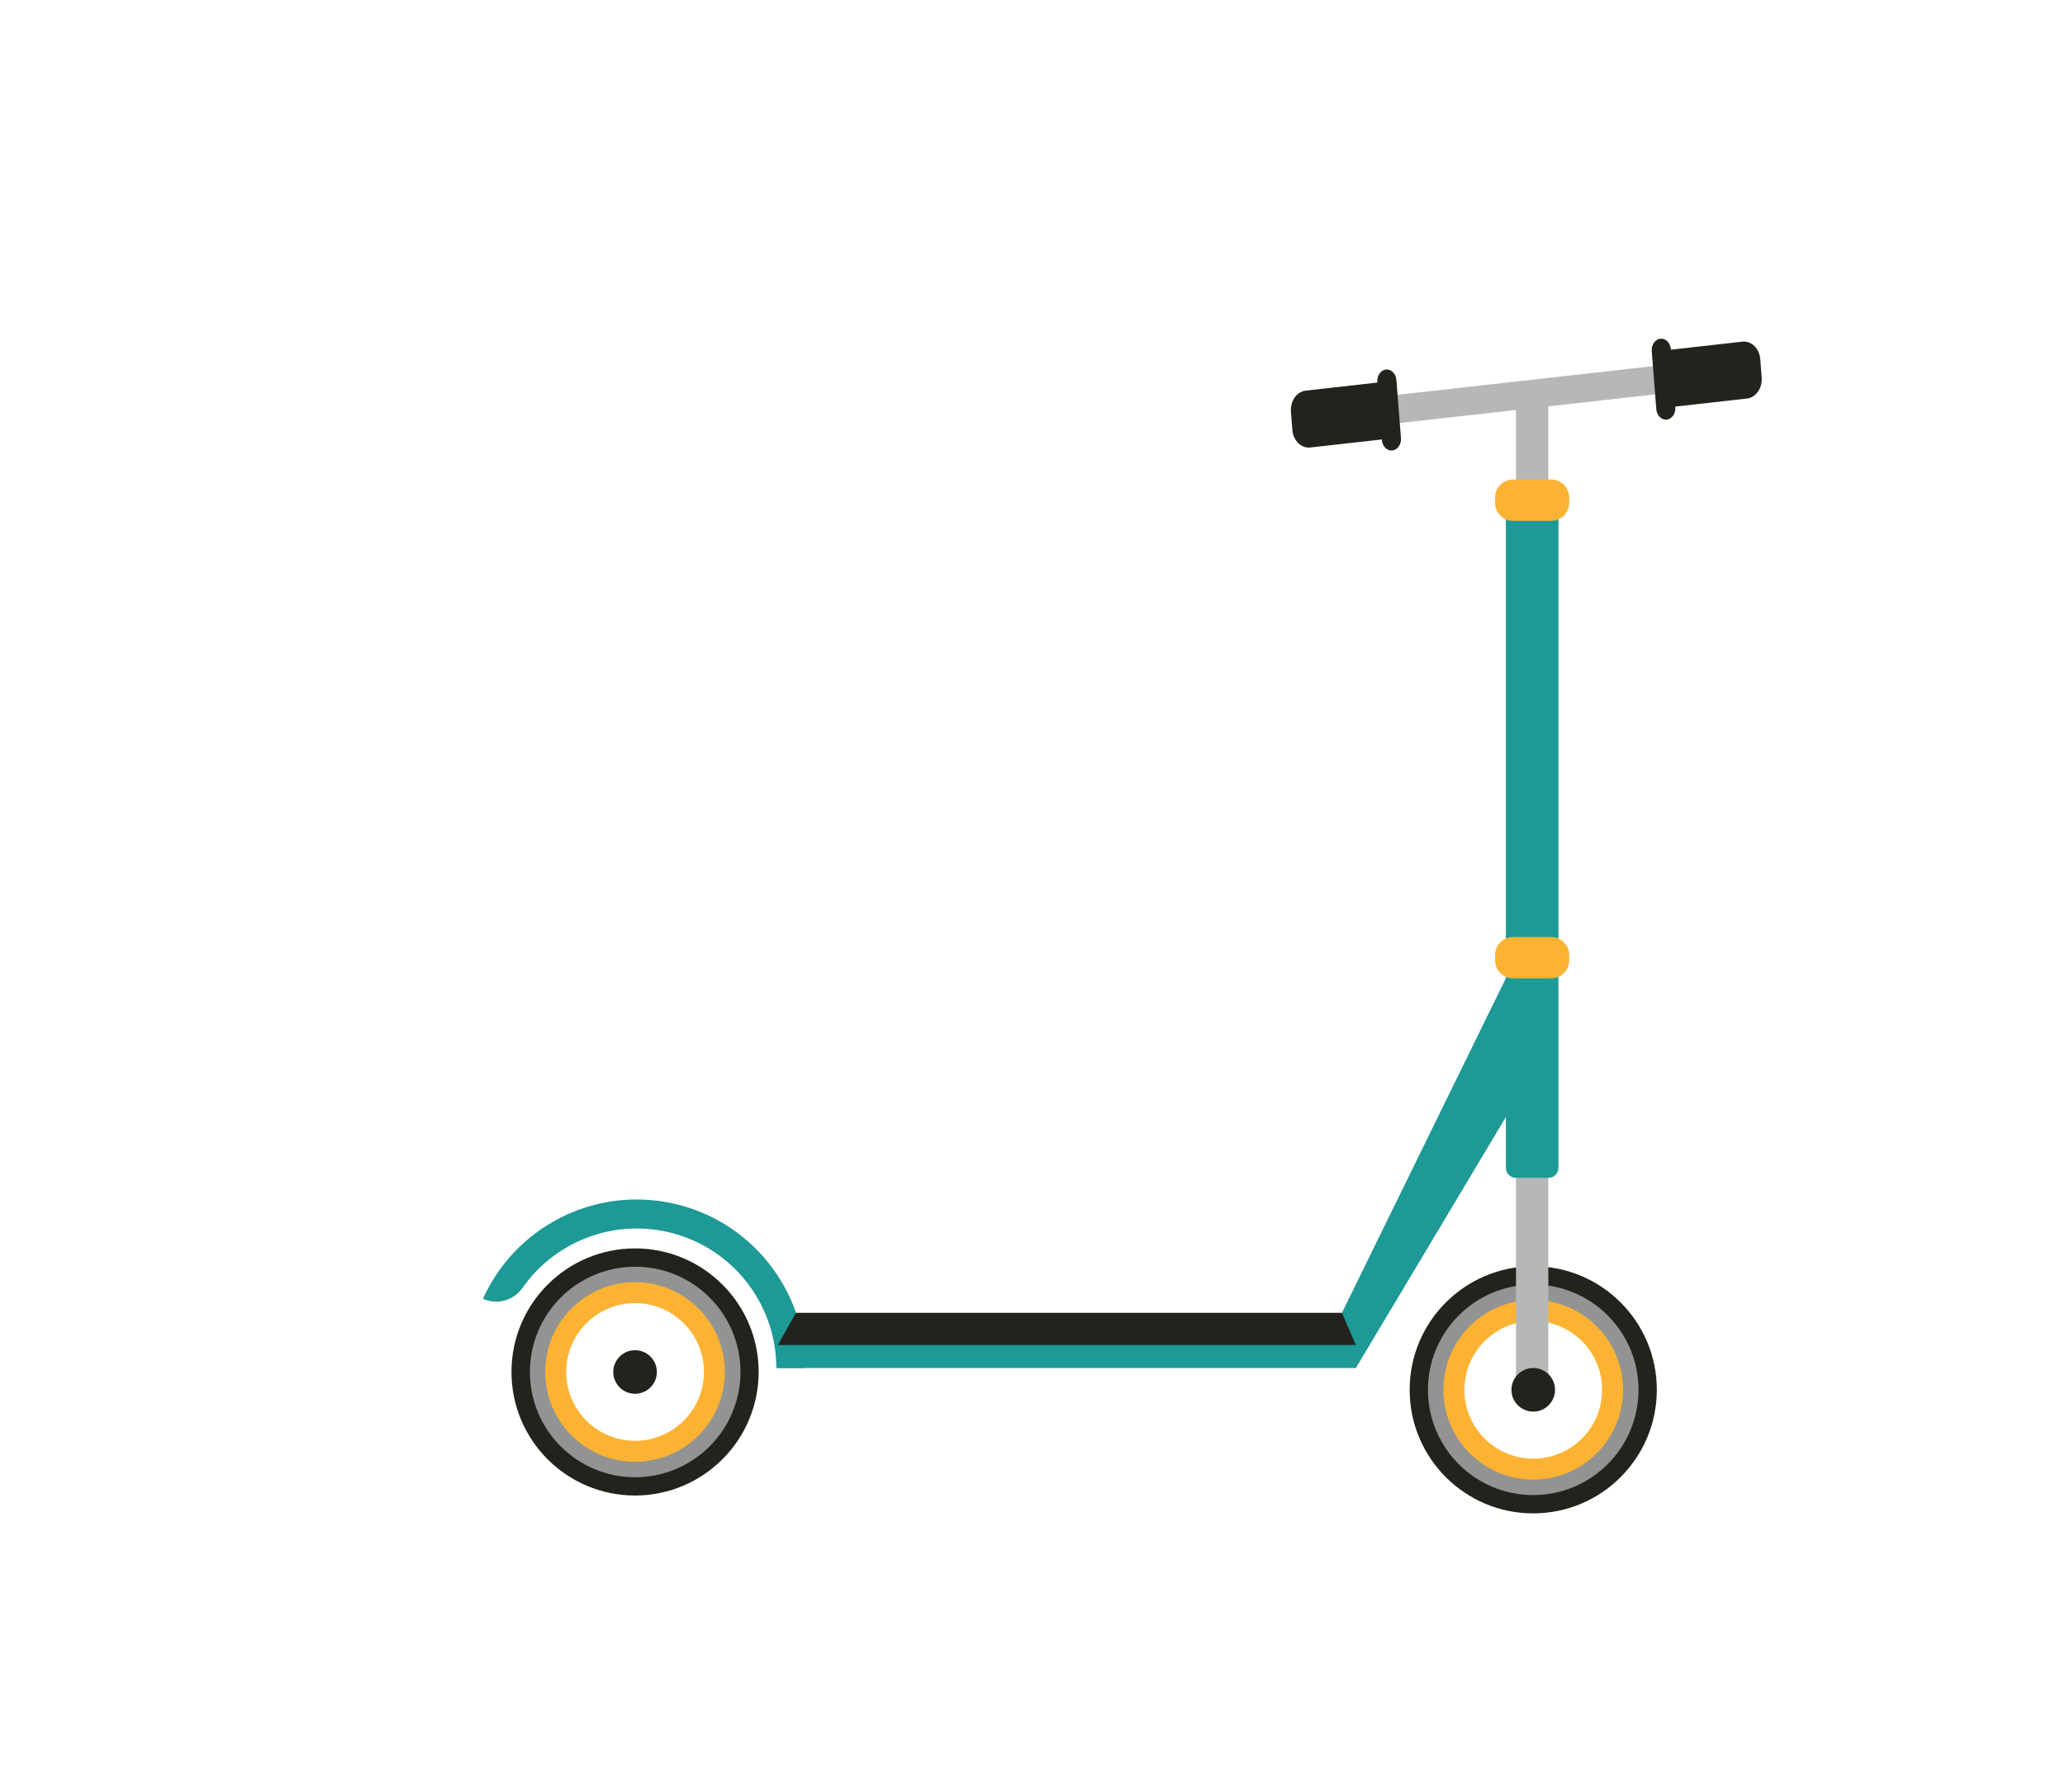
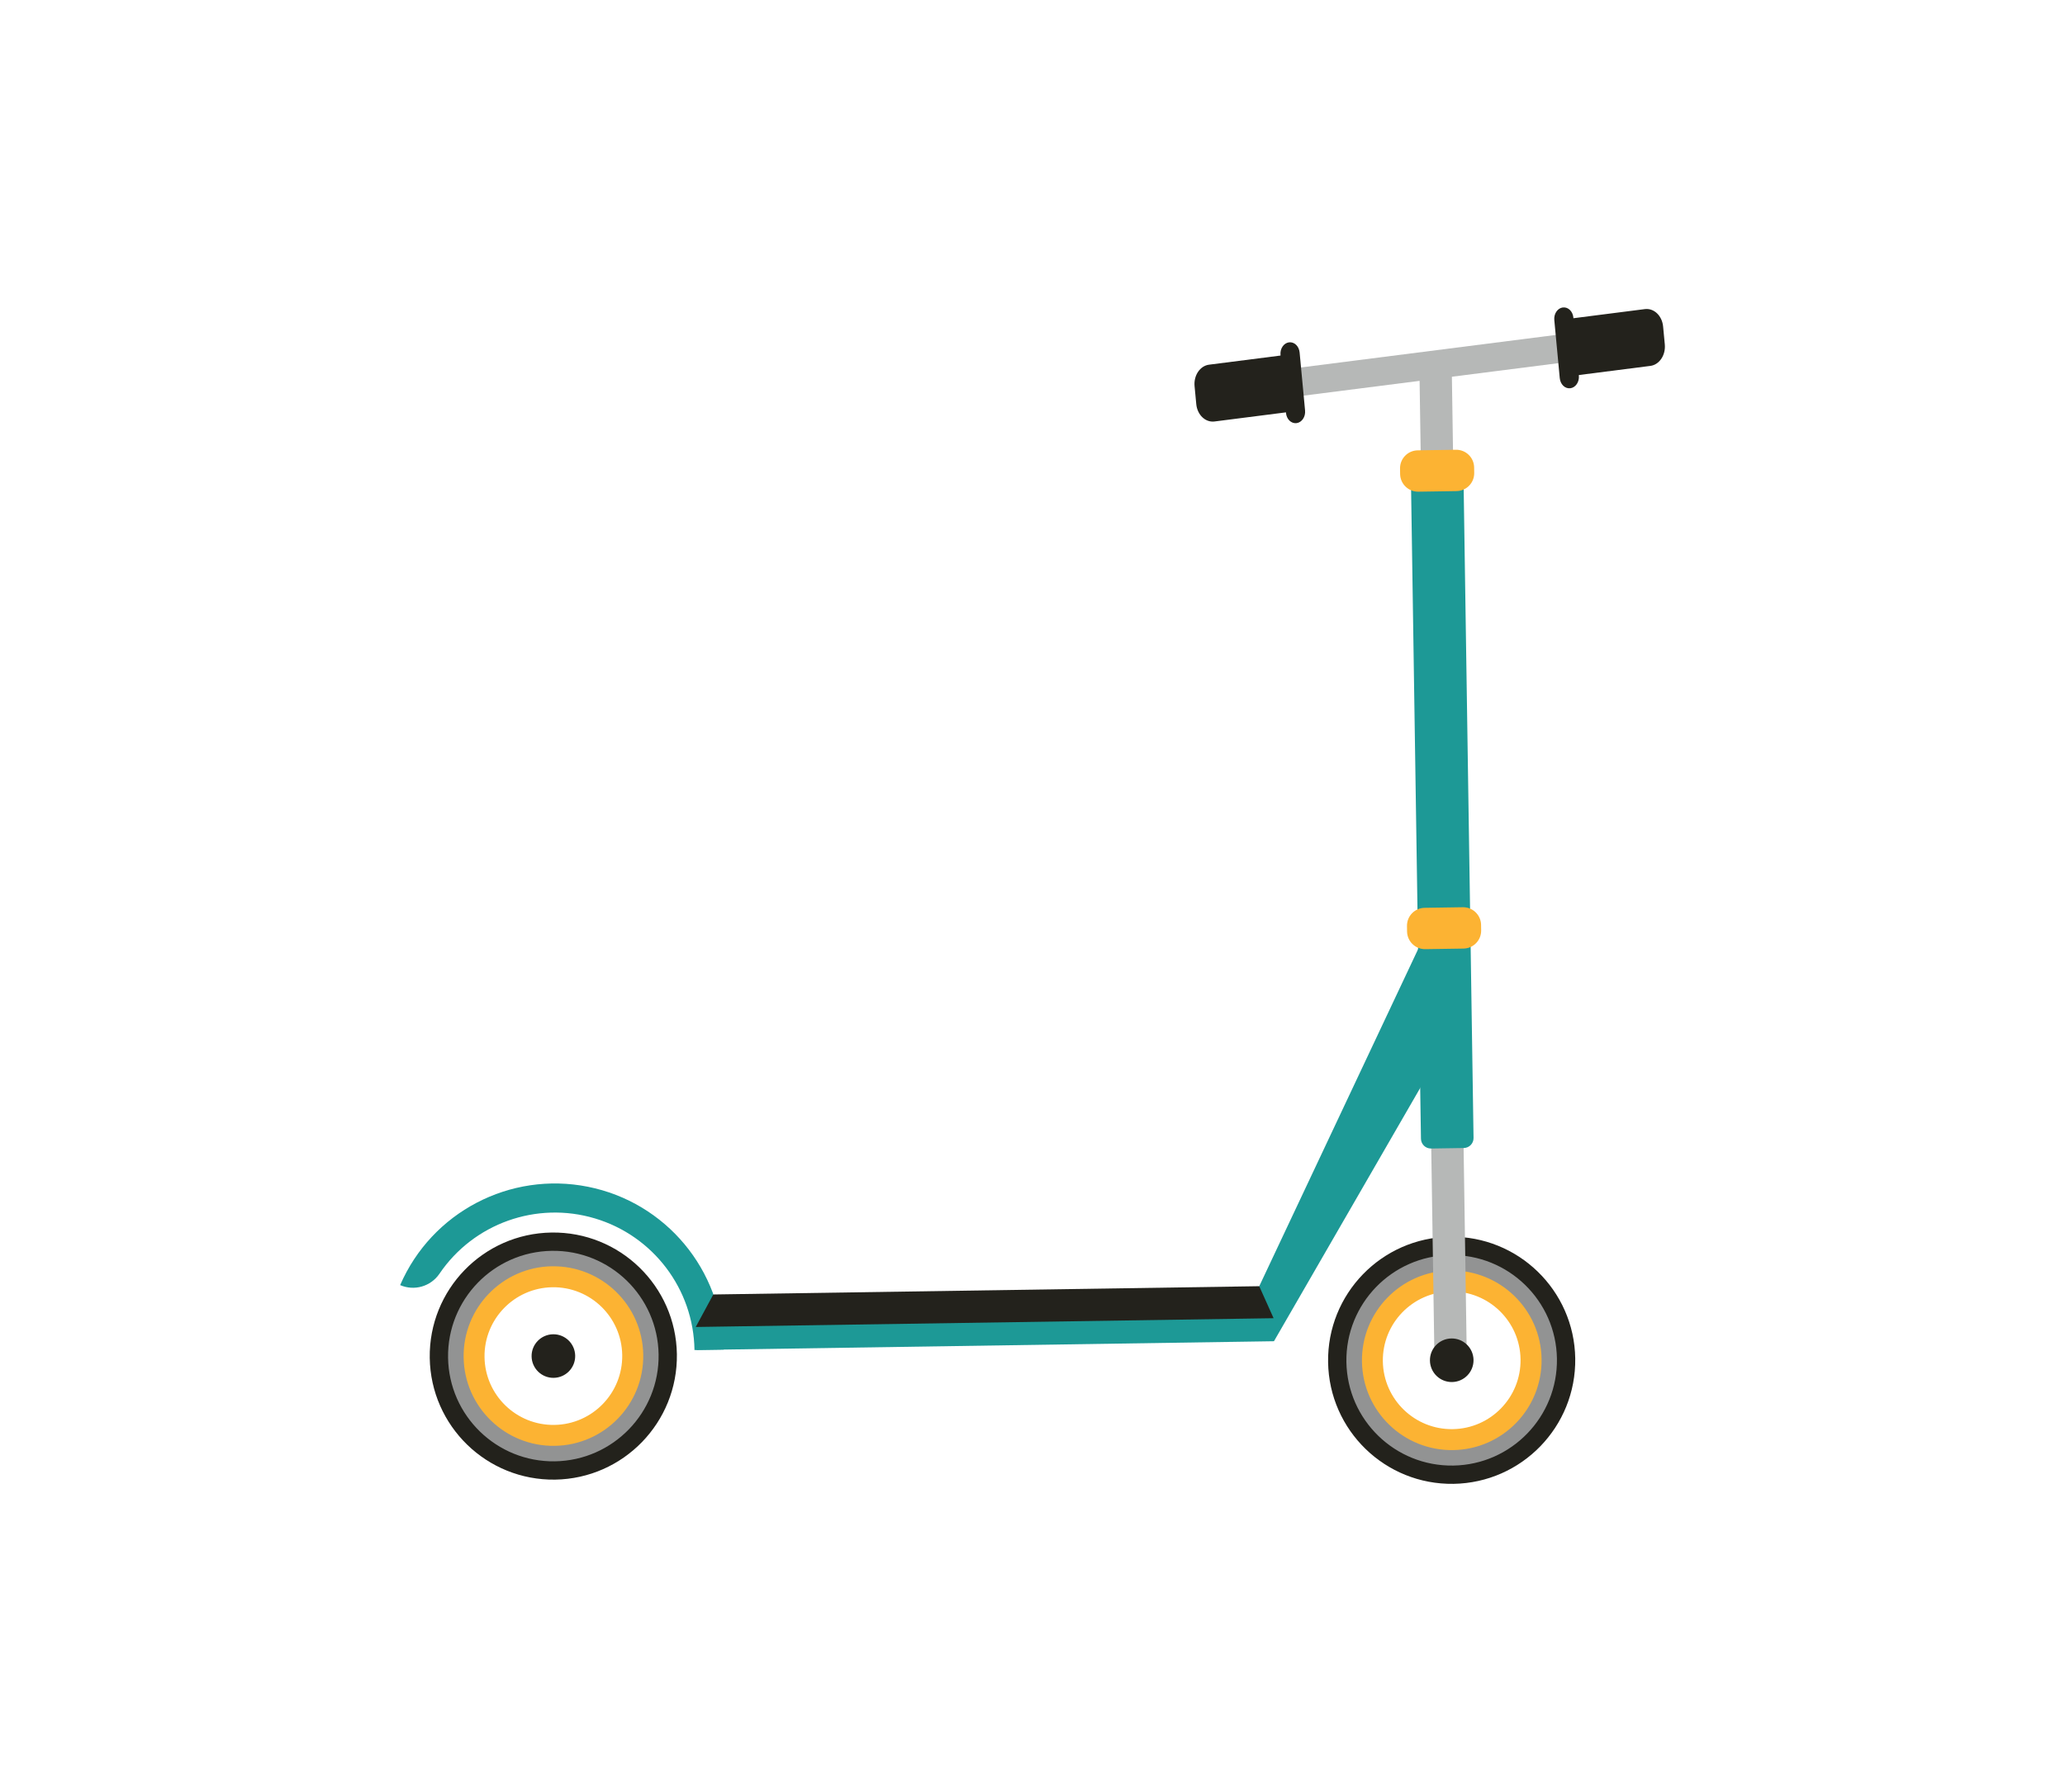
<svg xmlns="http://www.w3.org/2000/svg" id="Layer_1" data-name="Layer 1" viewBox="0 0 792 687.17">
  <defs>
    <style>.cls-1{fill:#1d9996;}.cls-2{fill:#fcb333;}.cls-3{fill:#23221c;}.cls-4{fill:#929393;}.cls-5{fill:#b6b8b7;}</style>
  </defs>
-   <path class="cls-1" d="M308.88,524.82H297.74a53.53,53.53,0,0,0-97.37-30.72,12.3,12.3,0,0,1-15.13,4.14h0A64.68,64.68,0,0,1,308.88,524.82Z" />
-   <polygon class="cls-1" points="511.22 510.69 298.35 510.69 298.35 524.82 520.01 524.82 581.42 422.05 581.42 367.39 511.22 510.69" />
-   <path class="cls-2" d="M243.57,499.91a26.41,26.41,0,1,1-26.41,26.41,26.44,26.44,0,0,1,26.41-26.41m0-11A37.42,37.42,0,1,0,281,526.33a37.42,37.42,0,0,0-37.42-37.42h0Z" />
-   <path class="cls-2" d="M588.05,506.76a26.41,26.41,0,1,1-26.41,26.41,26.44,26.44,0,0,1,26.41-26.41m0-11a37.42,37.42,0,1,0,37.42,37.42,37.42,37.42,0,0,0-37.42-37.42h0Z" />
-   <path class="cls-3" d="M588.05,580.57a47.4,47.4,0,1,1,47.4-47.4A47.45,47.45,0,0,1,588.05,580.57Zm0-84.64a37.24,37.24,0,1,0,37.24,37.24A37.28,37.28,0,0,0,588.05,495.93Z" />
-   <path class="cls-4" d="M588.05,573.55a40.38,40.38,0,1,1,40.38-40.38A40.43,40.43,0,0,1,588.05,573.55Zm0-74.84a34.45,34.45,0,1,0,34.45,34.45A34.49,34.49,0,0,0,588.05,498.71Z" />
-   <path class="cls-3" d="M243.57,573.72a47.4,47.4,0,1,1,47.4-47.4A47.45,47.45,0,0,1,243.57,573.72Zm0-84.64a37.24,37.24,0,1,0,37.24,37.24A37.28,37.28,0,0,0,243.57,489.09Z" />
-   <path class="cls-4" d="M243.57,566.71A40.38,40.38,0,1,1,284,526.33,40.43,40.43,0,0,1,243.57,566.71Zm0-74.84A34.45,34.45,0,1,0,278,526.33,34.49,34.49,0,0,0,243.57,491.87Z" />
-   <path class="cls-5" d="M581.42,151.49h12.42a0,0,0,0,1,0,0V534.56a5.38,5.38,0,0,1-5.38,5.38h-1.65a5.38,5.38,0,0,1-5.38-5.38V151.49A0,0,0,0,1,581.42,151.49Z" />
-   <rect class="cls-1" x="577.55" y="186.25" width="20.17" height="265.58" rx="3.8" ry="3.8" />
-   <rect class="cls-2" x="573.42" y="183.95" width="28.42" height="15.86" rx="6.88" ry="6.88" />
-   <rect class="cls-2" x="573.42" y="359.46" width="28.42" height="15.86" rx="6.88" ry="6.88" />
-   <polygon class="cls-5" points="525.76 163.52 524.9 152.7 642.84 139.47 643.7 150.29 525.76 163.52" />
-   <path class="cls-3" d="M642.55,156.2l0-.23L670,152.89c3.46-.39,6-4,5.67-8.17l-0.54-6.89c-0.33-4.12-3.39-7.15-6.85-6.76l-27.46,3.08,0-.23c-0.19-2.41-2-4.19-4-4h0c-2,.23-3.51,2.37-3.32,4.78l0.61,7.7,0.54,6.89,0.61,7.7c0.19,2.41,2,4.19,4,4h0C641.25,160.76,642.74,158.61,642.55,156.2Z" />
-   <path class="cls-3" d="M528.25,146.54l0,0.23-27.46,3.08c-3.46.39-6,4-5.67,8.17l0.54,6.89c0.33,4.12,3.39,7.15,6.85,6.76L530,168.59l0,0.23c0.19,2.41,2,4.19,4,4h0c2-.23,3.51-2.37,3.32-4.78l-0.61-7.7-0.54-6.89-0.61-7.7c-0.19-2.41-2-4.19-4-4h0C529.55,142,528.06,144.13,528.25,146.54Z" />
-   <polygon class="cls-3" points="520.01 515.98 298.35 515.98 305.27 503.62 514.68 503.62 520.01 515.98" />
-   <circle class="cls-3" cx="243.57" cy="526.33" r="8.36" />
-   <circle class="cls-3" cx="588.05" cy="533.17" r="8.36" />
+   <path class="cls-1" d="M277.5,517.73l-11.14.17a53.53,53.53,0,0,0-97.83-29.24A12.3,12.3,0,0,1,153.47,493h0A64.68,64.68,0,0,1,277.5,517.73Z" />
+   <polygon class="cls-1" points="479.61 500.54 266.76 503.76 266.98 517.89 488.61 514.53 548.46 410.85 547.63 356.19 479.61 500.54" />
+   <path class="cls-2" d="M211.83,493.82a26.41,26.41,0,1,1-26,26.81,26.44,26.44,0,0,1,26-26.81m-0.17-11a37.42,37.42,0,1,0,38,36.85,37.42,37.42,0,0,0-38-36.85h0Z" />
+   <path class="cls-2" d="M556.37,495.44a26.41,26.41,0,1,1-26,26.81,26.44,26.44,0,0,1,26-26.81m-0.17-11a37.42,37.42,0,1,0,38,36.85,37.42,37.42,0,0,0-38-36.85h0Z" />
+   <path class="cls-3" d="M557.49,569.24a47.4,47.4,0,1,1,46.67-48.11A47.45,47.45,0,0,1,557.49,569.24Zm-1.28-84.63A37.24,37.24,0,1,0,594,521.29,37.28,37.28,0,0,0,556.21,484.62Z" />
+   <path class="cls-4" d="M557.38,562.23a40.38,40.38,0,1,1,39.76-41A40.43,40.43,0,0,1,557.38,562.23Zm-1.13-74.83a34.45,34.45,0,1,0,35,33.93A34.49,34.49,0,0,0,556.25,487.4Z" />
+   <path class="cls-3" d="M212.94,567.62a47.4,47.4,0,1,1,46.67-48.11A47.45,47.45,0,0,1,212.94,567.62ZM211.66,483a37.24,37.24,0,1,0,37.8,36.67A37.28,37.28,0,0,0,211.66,483Z" />
+   <path class="cls-4" d="M212.84,560.6a40.38,40.38,0,1,1,39.76-41A40.43,40.43,0,0,1,212.84,560.6Zm-1.13-74.83a34.45,34.45,0,1,0,35,33.93A34.49,34.49,0,0,0,211.7,485.78Z" />
+   <path class="cls-5" d="M547.3,140.21h12.42a0,0,0,0,1,0,0V523.27a5.38,5.38,0,0,1-5.38,5.38h-1.65a5.38,5.38,0,0,1-5.38-5.38V140.21A0,0,0,0,1,547.3,140.21Z" transform="translate(-5 8.42) rotate(-0.87)" />
+   <rect class="cls-1" x="543.02" y="174.96" width="20.17" height="265.58" rx="3.8" ry="3.8" transform="translate(-4.6 8.41) rotate(-0.87)" />
+   <rect class="cls-2" x="536.97" y="172.67" width="28.42" height="15.86" rx="6.88" ry="6.88" transform="translate(-2.67 8.37) rotate(-0.87)" />
+   <rect class="cls-2" x="539.63" y="348.17" width="28.42" height="15.86" rx="6.88" ry="6.88" transform="translate(-5.33 8.43) rotate(-0.87)" />
+   <polygon class="cls-5" points="488.88 153.19 487.86 142.38 605.59 127.36 606.61 138.18 488.88 153.19" />
+   <path class="cls-3" d="M605.55,144.1l0-.23,27.41-3.5c3.45-.44,5.94-4.13,5.55-8.25l-0.65-6.88c-0.39-4.12-3.5-7.1-7-6.66l-27.41,3.5,0-.23c-0.23-2.41-2-4.15-4.07-3.9h0c-2,.26-3.48,2.42-3.25,4.83l0.72,7.69,0.65,6.88,0.72,7.69c0.23,2.41,2,4.15,4.07,3.9h0C604.32,148.67,605.78,146.51,605.55,144.1Z" />
+   <path class="cls-3" d="M491.12,136.17l0,0.23-27.41,3.5c-3.45.44-5.94,4.13-5.55,8.25l0.65,6.88c0.39,4.12,3.5,7.1,7,6.66l27.41-3.5,0,0.23c0.23,2.41,2,4.15,4.07,3.9h0c2-.26,3.48-2.42,3.25-4.83l-0.72-7.69-0.65-6.88-0.72-7.69c-0.23-2.41-2-4.15-4.07-3.9h0C492.34,131.6,490.89,133.76,491.12,136.17Z" />
+   <polygon class="cls-3" points="488.47 505.7 266.84 509.06 273.58 496.59 482.96 493.42 488.47 505.7" />
+   <circle class="cls-3" cx="212.23" cy="520.23" r="8.36" transform="translate(-7.86 3.27) rotate(-0.87)" />
+   <circle class="cls-3" cx="556.77" cy="521.85" r="8.36" transform="translate(-7.84 8.49) rotate(-0.87)" />
</svg>
